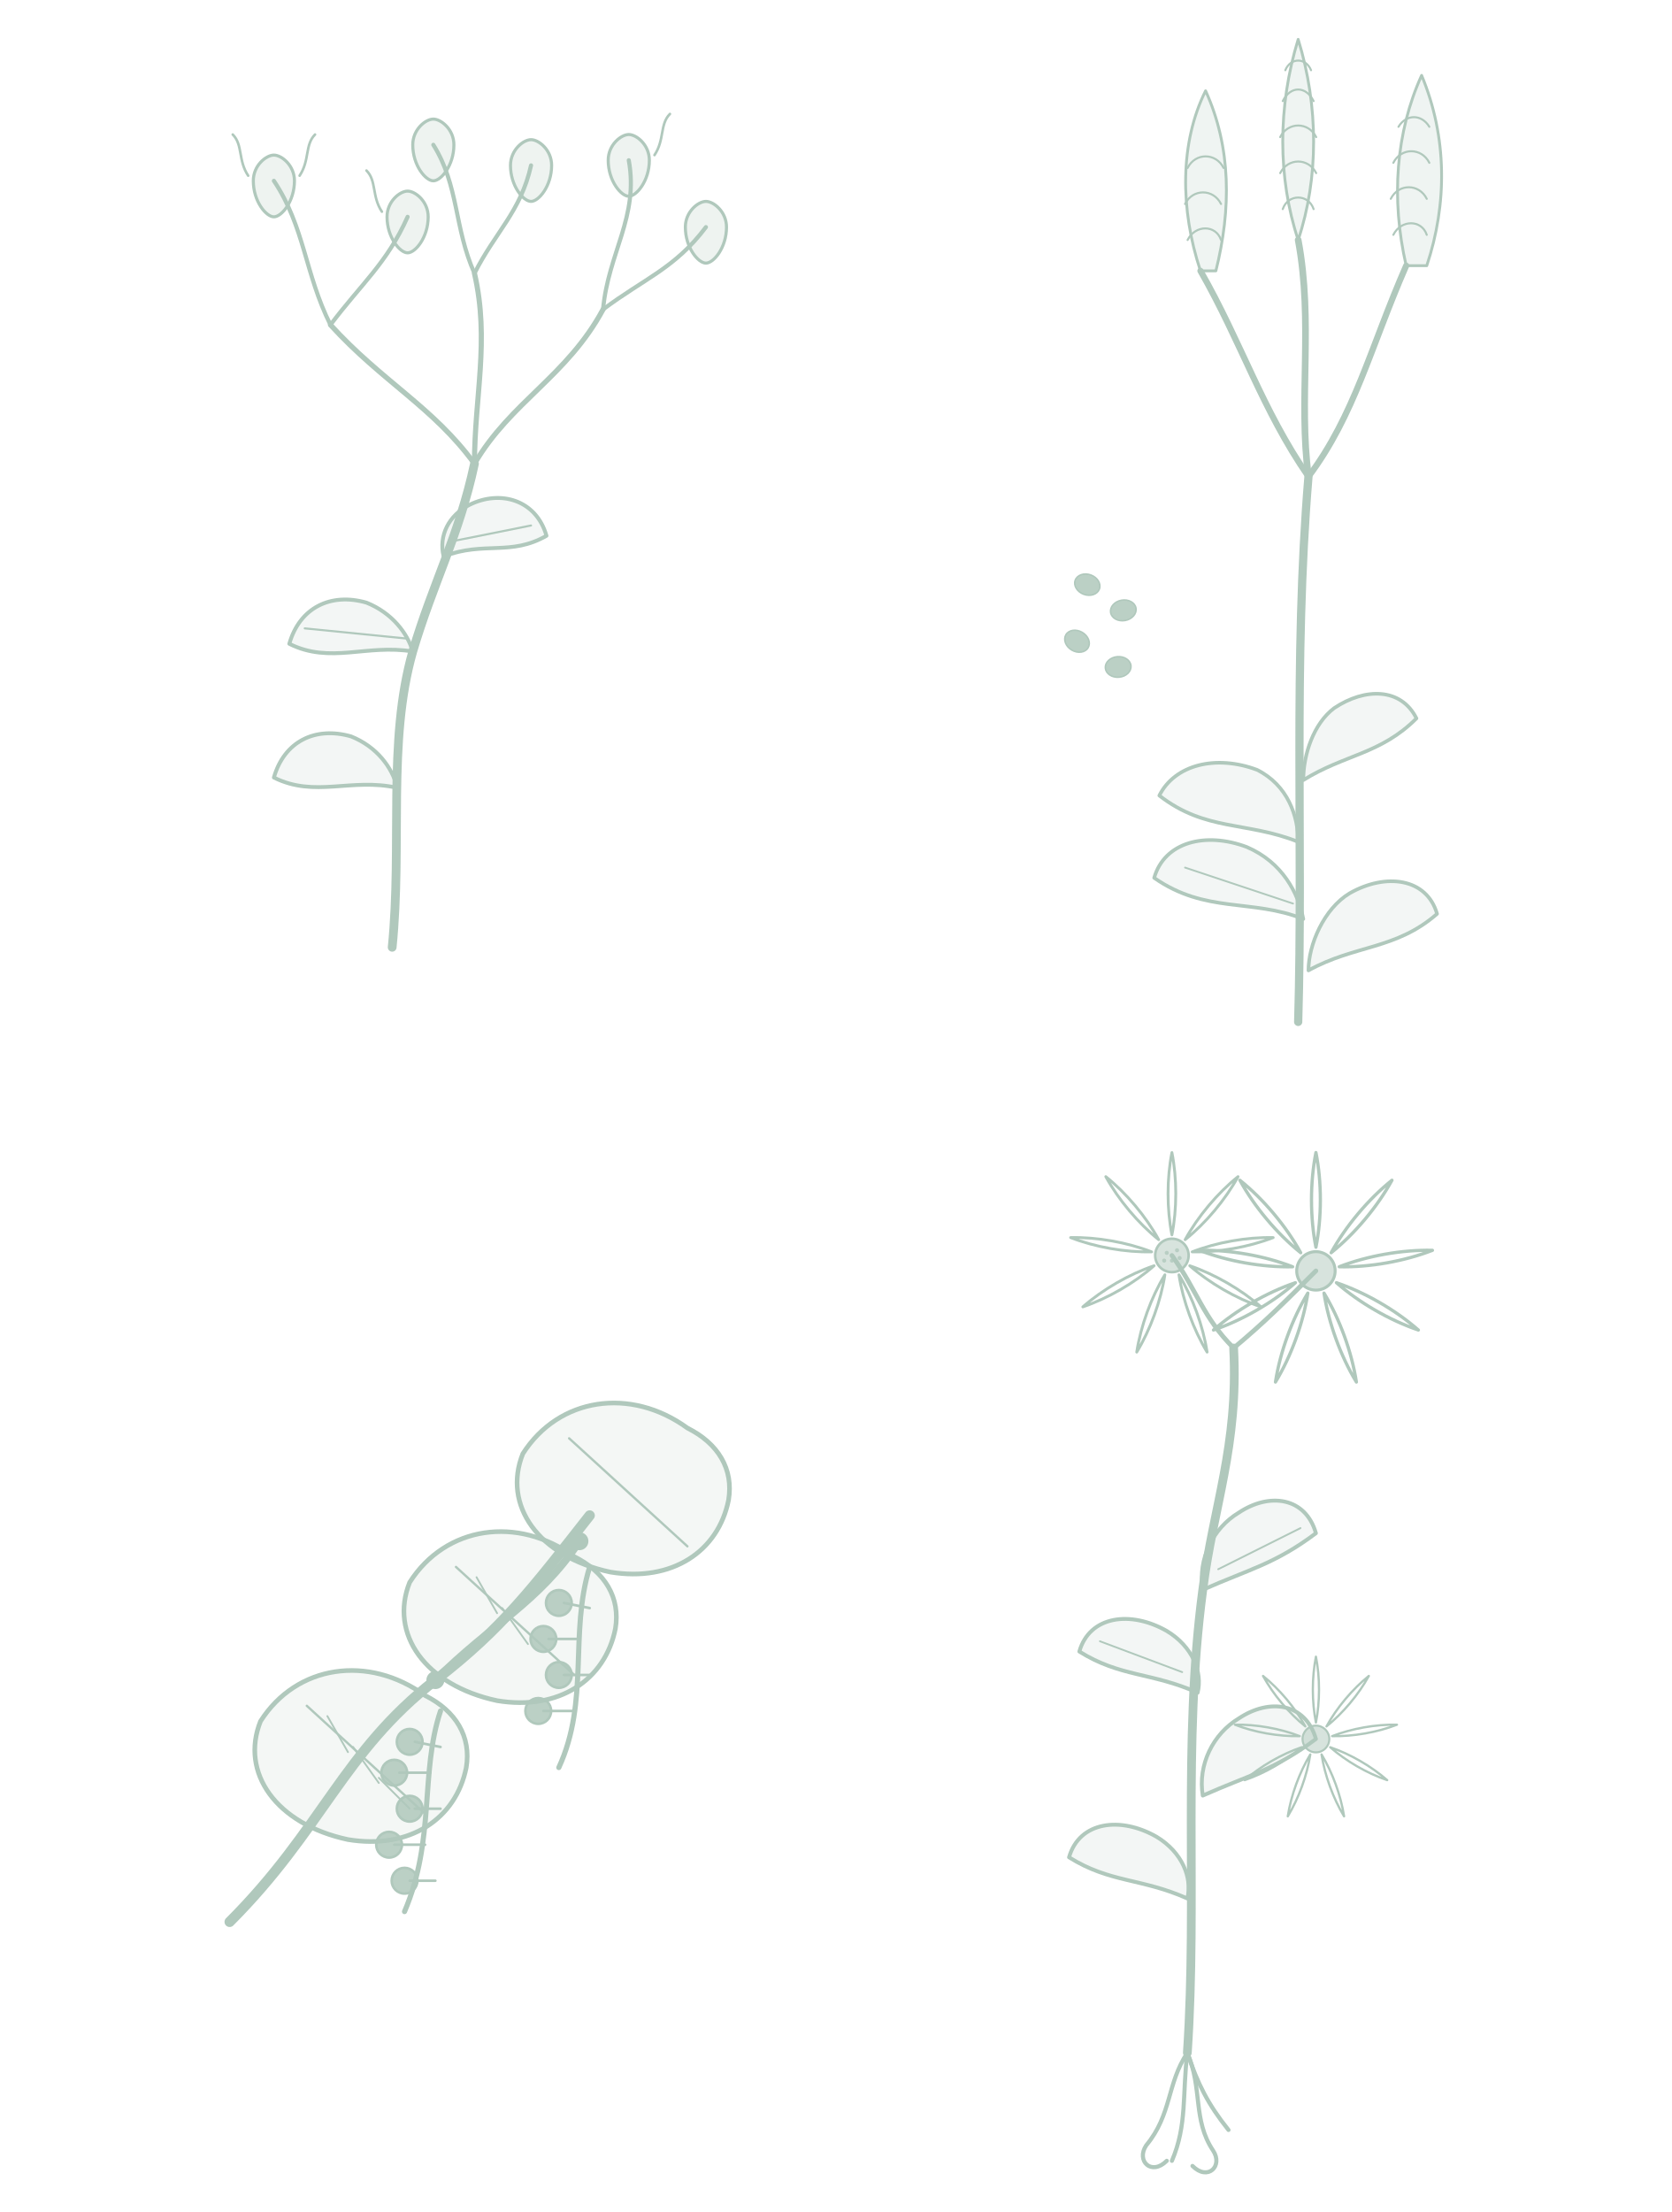
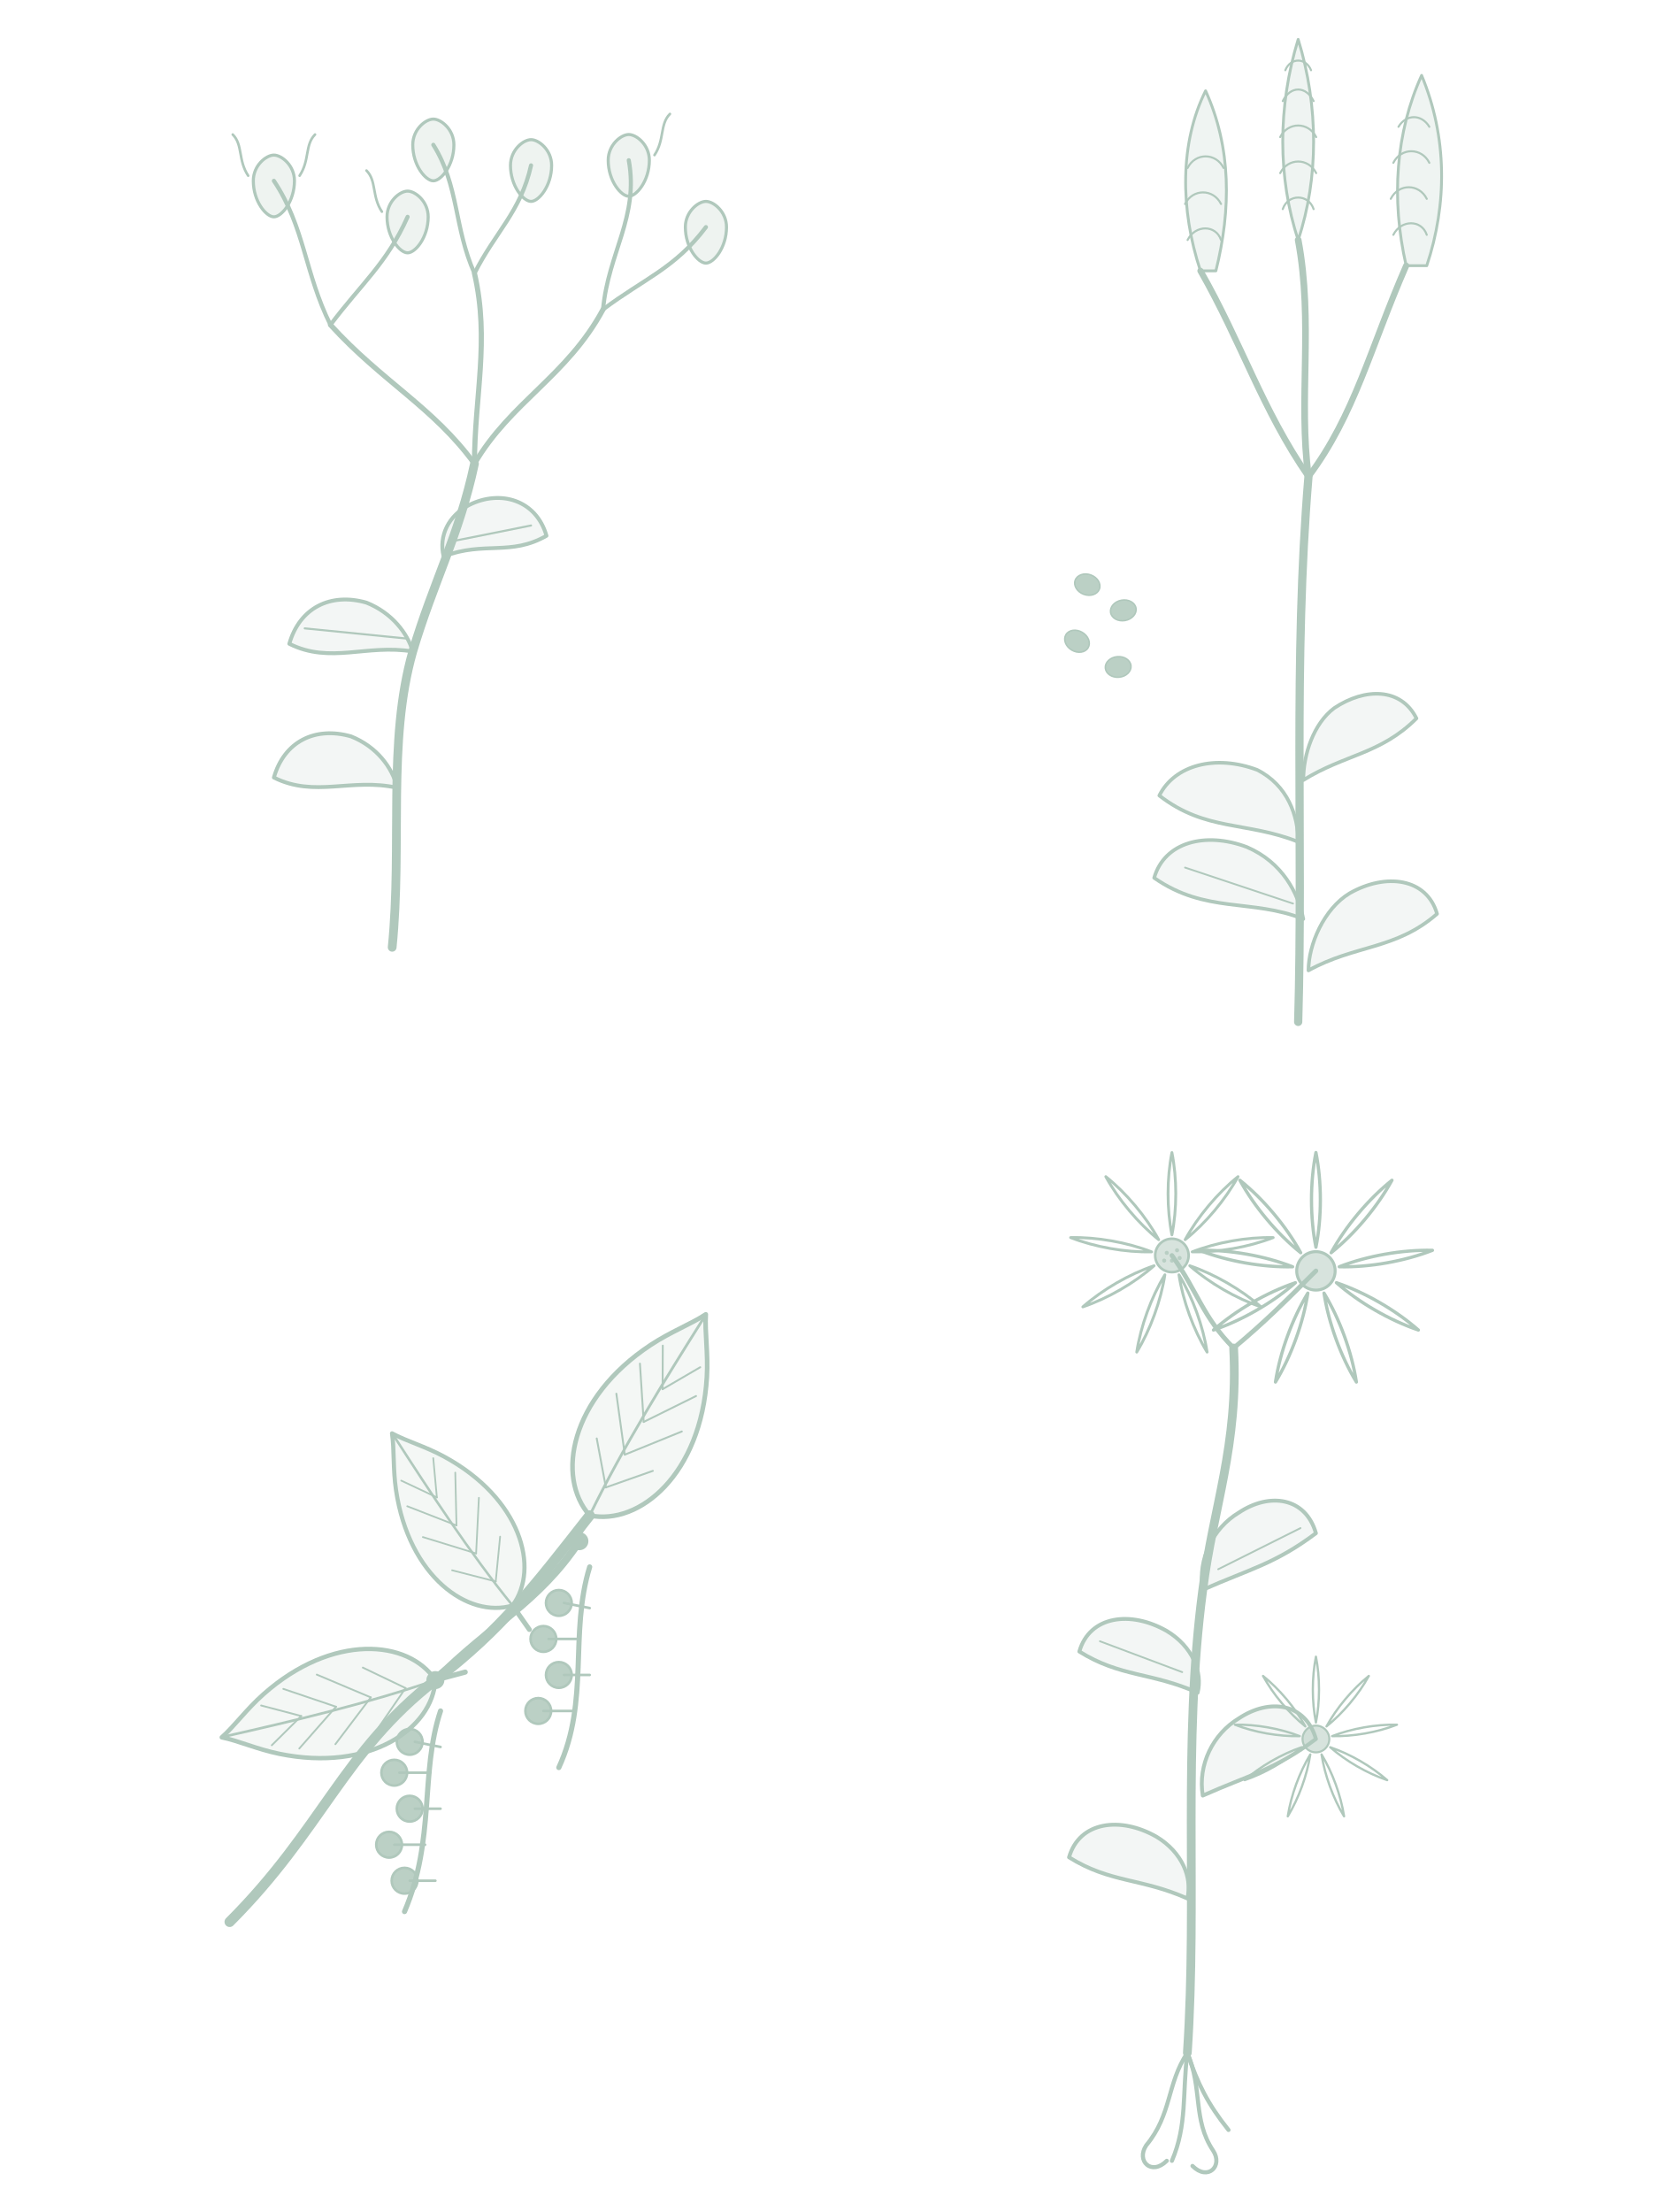
<svg xmlns="http://www.w3.org/2000/svg" viewBox="0 -60 650 860" width="650" height="860">
  <g fill="none" stroke="#2f6f4f" stroke-linecap="round" stroke-linejoin="round" opacity="0.38">
    <g transform="translate(94.5,-11.7)">
      <path d="M58 320 C62 280 56 240 66 205 C74 178 84 160 90 132" stroke-width="3.4" />
      <g stroke-width="1.5">
        <path d="M66 205 C48 202 34 210 18 202 C22 188 34 182 48 186 C58 190 64 198 66 205 Z" fill="#2f6f4f" fill-opacity="0.16" />
        <path d="M64 200 L24 196" stroke-width="0.8" />
        <path d="M78 168 C94 162 104 168 118 160 C114 146 100 142 88 148 C80 152 76 160 78 168 Z" fill="#2f6f4f" fill-opacity="0.16" />
        <path d="M82 162 L112 156" stroke-width="0.8" />
        <path d="M60 258 C42 254 28 262 12 254 C16 240 28 234 42 238 C52 242 58 250 60 258 Z" fill="#2f6f4f" fill-opacity="0.16" />
      </g>
      <path d="M90 132 C74 110 54 100 34 78" stroke-width="2" />
      <path d="M90 132 C104 108 126 98 140 72" stroke-width="2" />
      <path d="M90 132 C90 106 96 84 90 58" stroke-width="2" />
      <path d="M34 78 C24 58 24 40 12 22" stroke-width="1.6" />
      <path d="M34 78 C46 62 56 54 64 36" stroke-width="1.6" />
      <path d="M140 72 C142 50 154 36 150 14" stroke-width="1.6" />
      <path d="M140 72 C156 60 168 56 180 40" stroke-width="1.6" />
      <path d="M90 58 C82 40 84 24 74 8" stroke-width="1.6" />
      <path d="M90 58 C98 42 108 34 112 16" stroke-width="1.6" />
      <g stroke-width="1.2">
        <g transform="translate(12,22)">
          <path d="M-8 0 C-8 8 -3 14 0 14 C3 14 8 8 8 0 C8 -6 3 -10 0 -10 C-3 -10 -8 -6 -8 0 Z" fill="#2f6f4f" fill-opacity="0.22" />
          <path d="M-10 -2 C-14 -8 -12 -14 -16 -18" stroke-width="1" />
          <path d="M10 -2 C14 -8 12 -14 16 -18" stroke-width="1" />
        </g>
        <g transform="translate(64,36)">
          <path d="M-8 0 C-8 8 -3 14 0 14 C3 14 8 8 8 0 C8 -6 3 -10 0 -10 C-3 -10 -8 -6 -8 0 Z" fill="#2f6f4f" fill-opacity="0.22" />
          <path d="M-10 -2 C-14 -8 -12 -14 -16 -18" stroke-width="1" />
        </g>
        <g transform="translate(150,14)">
          <path d="M-8 0 C-8 8 -3 14 0 14 C3 14 8 8 8 0 C8 -6 3 -10 0 -10 C-3 -10 -8 -6 -8 0 Z" fill="#2f6f4f" fill-opacity="0.22" />
          <path d="M10 -2 C14 -8 12 -14 16 -18" stroke-width="1" />
        </g>
        <g transform="translate(180,40)">
          <path d="M-8 0 C-8 8 -3 14 0 14 C3 14 8 8 8 0 C8 -6 3 -10 0 -10 C-3 -10 -8 -6 -8 0 Z" fill="#2f6f4f" fill-opacity="0.22" />
        </g>
        <g transform="translate(74,8)">
          <path d="M-8 0 C-8 8 -3 14 0 14 C3 14 8 8 8 0 C8 -6 3 -10 0 -10 C-3 -10 -8 -6 -8 0 Z" fill="#2f6f4f" fill-opacity="0.22" />
        </g>
        <g transform="translate(112,16)">
          <path d="M-8 0 C-8 8 -3 14 0 14 C3 14 8 8 8 0 C8 -6 3 -10 0 -10 C-3 -10 -8 -6 -8 0 Z" fill="#2f6f4f" fill-opacity="0.22" />
        </g>
      </g>
    </g>
    <g transform="translate(458.8,17.3)">
      <path d="M46 320 C48 250 44 180 50 108" stroke-width="3.2" />
      <path d="M50 108 C46 78 52 48 46 16" stroke-width="2.6" />
      <path d="M50 108 C68 84 74 58 88 26" stroke-width="2.4" />
      <path d="M50 108 C32 82 24 56 8 28" stroke-width="2.4" />
      <g stroke-width="1.4">
        <path d="M48 280 C28 272 10 278 -10 264 C-6 250 10 246 26 252 C40 258 46 270 48 280 Z" fill="#2f6f4f" fill-opacity="0.16" />
        <path d="M44 274 L2 260" stroke-width="0.7" />
        <path d="M46 250 C26 242 10 246 -8 232 C-2 220 14 216 30 222 C42 228 46 240 46 250 Z" fill="#2f6f4f" fill-opacity="0.16" />
        <path d="M50 300 C68 290 84 292 100 278 C96 264 80 262 66 270 C56 276 50 290 50 300 Z" fill="#2f6f4f" fill-opacity="0.16" />
        <path d="M48 226 C64 216 78 216 92 202 C86 190 72 190 60 198 C52 204 48 216 48 226 Z" fill="#2f6f4f" fill-opacity="0.16" />
      </g>
      <g stroke-width="1.1">
        <path d="M46 16 C38 -8 38 -36 46 -62 C54 -36 54 -8 46 16 Z" fill="#2f6f4f" fill-opacity="0.2" />
        <path d="M40 4 C42 -2 50 -2 52 4" stroke-width="0.8" />
        <path d="M39 -10 C42 -16 50 -16 53 -10" stroke-width="0.8" />
        <path d="M39 -24 C42 -30 50 -30 53 -24" stroke-width="0.8" />
        <path d="M40 -38 C43 -44 49 -44 52 -38" stroke-width="0.8" />
        <path d="M41 -50 C43 -55 49 -55 51 -50" stroke-width="0.8" />
        <path d="M88 26 C82 0 84 -26 94 -48 C104 -24 104 2 96 26 Z" fill="#2f6f4f" fill-opacity="0.2" />
        <path d="M83 14 C86 8 94 8 96 14" stroke-width="0.8" />
        <path d="M82 0 C85 -6 93 -6 96 0" stroke-width="0.8" />
        <path d="M83 -14 C86 -20 94 -20 97 -14" stroke-width="0.8" />
        <path d="M85 -28 C88 -33 94 -33 97 -28" stroke-width="0.8" />
        <path d="M8 28 C0 4 0 -22 10 -42 C20 -20 20 4 14 28 Z" fill="#2f6f4f" fill-opacity="0.2" />
        <path d="M3 16 C6 10 14 10 16 16" stroke-width="0.8" />
        <path d="M2 2 C5 -4 13 -4 16 2" stroke-width="0.8" />
        <path d="M3 -12 C6 -18 14 -18 17 -12" stroke-width="0.8" />
      </g>
      <g fill="#2f6f4f" fill-opacity="0.85" stroke="#2f6f4f" stroke-width="0.6">
        <ellipse cx="-36" cy="150" rx="5" ry="4" transform="rotate(20 -36 150)" />
        <ellipse cx="-22" cy="160" rx="5" ry="4" transform="rotate(-10 -22 160)" />
        <ellipse cx="-40" cy="172" rx="5" ry="4" transform="rotate(30 -40 172)" />
        <ellipse cx="-24" cy="182" rx="5" ry="4" transform="rotate(-5 -24 182)" />
      </g>
    </g>
    <g transform="translate(69.3,367.2)">
      <path d="M20 320 C56 284 64 254 100 226 C126 206 138 190 160 162" stroke-width="4" />
      <path d="M100 226 C122 204 140 196 156 172" stroke-width="3" />
      <circle cx="100" cy="226" r="3" fill="#2f6f4f" />
      <circle cx="156" cy="172" r="3" fill="#2f6f4f" />
-       <g stroke-width="1.8">
-         <path d="M96 232 C74 216 46 220 32 242 C24 262 38 282 66 288 C90 292 108 280 112 260                  C114 248 108 238 96 232 Z" fill="#2f6f4f" fill-opacity="0.15" />
-         <path d="M50 236 L96 278" stroke-width="0.9" />
-         <path d="M58 240 L66 254" stroke-width="0.7" />
-         <path d="M68 252 L78 266" stroke-width="0.7" />
-         <path d="M78 264 L90 276" stroke-width="0.7" />
-         <path d="M154 178 C132 162 104 166 90 188 C82 208 96 228 124 234 C148 238 166 226 170 206                  C172 194 166 184 154 178 Z" fill="#2f6f4f" fill-opacity="0.15" />
-         <path d="M108 182 L154 224" stroke-width="0.9" />
-         <path d="M116 186 L124 200" stroke-width="0.7" />
-         <path d="M126 198 L136 212" stroke-width="0.7" />
-         <path d="M198 128 C176 112 148 116 134 138 C126 158 140 178 168 184 C192 188 210 176 214 156                  C216 144 210 134 198 128 Z" fill="#2f6f4f" fill-opacity="0.15" />
-         <path d="M152 132 L198 174" stroke-width="0.9" />
+       <g stroke-width="1.7">
+         <g transform="translate(100,226) rotate(165)">
+           <path d="M0 0 C6 -18 34 -28 66 -12 C74 -8 80 -3 86 0 C80 3 74 8 66 12 C34 28 6 18 0 0 Z" fill="#2f6f4f" fill-opacity="0.15" />
+           <path d="M-12 0 L0 0" stroke-width="2" />
+           <path d="M0 0 C28 -2 58 -1 84 0" stroke-width="1" />
+           <path d="M12 0 L26 -12 M26 0 L44 -14 M40 0 L58 -12 M54 0 L68 -8" stroke-width="0.7" />
+           <path d="M12 0 L26 12 M26 0 L44 14 M40 0 L58 12 M54 0 L68 8" stroke-width="0.7" />
+         </g>
+         <g transform="translate(130,197) rotate(235) scale(0.95)">
+           <path d="M0 0 C6 -18 34 -28 66 -12 C74 -8 80 -3 86 0 C80 3 74 8 66 12 C34 28 6 18 0 0 Z" fill="#2f6f4f" fill-opacity="0.15" />
+           <path d="M-12 0 L0 0" stroke-width="2" />
+           <path d="M0 0 C28 -2 58 -1 84 0" stroke-width="1" />
+           <path d="M12 0 L26 -12 M26 0 L44 -14 M40 0 L58 -12 M54 0 L68 -8" stroke-width="0.7" />
+           <path d="M12 0 L26 12 M26 0 L44 14 M40 0 L58 12 M54 0 L68 8" stroke-width="0.7" />
+         </g>
+         <g transform="translate(160,162) rotate(300) scale(1.05)">
+           <path d="M0 0 C6 -18 34 -28 66 -12 C74 -8 80 -3 86 0 C80 3 74 8 66 12 C34 28 6 18 0 0 Z" fill="#2f6f4f" fill-opacity="0.15" />
+           <path d="M-12 0 L0 0" stroke-width="2" />
+           <path d="M0 0 C28 -2 58 -1 84 0" stroke-width="1" />
+           <path d="M12 0 L26 -12 M26 0 L44 -14 M40 0 L58 -12 M54 0 L68 -8" stroke-width="0.7" />
+           <path d="M12 0 L26 12 M26 0 L44 14 M40 0 L58 12 M54 0 L68 8" stroke-width="0.7" />
+         </g>
      </g>
      <path d="M102 238 C94 262 100 288 88 316" stroke-width="2" />
      <g stroke-width="1">
        <path d="M92 250 L102 252" />
        <circle cx="90" cy="250" r="5" fill="#2f6f4f" fill-opacity="0.85" />
        <path d="M86 262 L98 262" />
        <circle cx="84" cy="262" r="5" fill="#2f6f4f" fill-opacity="0.85" />
        <path d="M92 276 L102 276" />
        <circle cx="90" cy="276" r="5" fill="#2f6f4f" fill-opacity="0.85" />
        <path d="M84 290 L96 290" />
        <circle cx="82" cy="290" r="5" fill="#2f6f4f" fill-opacity="0.85" />
        <path d="M90 304 L100 304" />
        <circle cx="88" cy="304" r="5" fill="#2f6f4f" fill-opacity="0.85" />
      </g>
      <path d="M160 182 C152 208 160 234 148 260" stroke-width="2" />
      <g stroke-width="1">
        <path d="M150 196 L160 198" />
        <circle cx="148" cy="196" r="5" fill="#2f6f4f" fill-opacity="0.85" />
        <path d="M144 210 L156 210" />
        <circle cx="142" cy="210" r="5" fill="#2f6f4f" fill-opacity="0.85" />
        <path d="M150 224 L160 224" />
        <circle cx="148" cy="224" r="5" fill="#2f6f4f" fill-opacity="0.85" />
        <path d="M142 238 L154 238" />
        <circle cx="140" cy="238" r="5" fill="#2f6f4f" fill-opacity="0.85" />
      </g>
    </g>
    <g transform="translate(417.7,418.1)">
      <path d="M44 320 C48 260 42 200 50 140 C54 108 64 84 62 46" stroke-width="3.4" />
      <g stroke-width="1.5">
        <path d="M50 140 C68 132 78 130 94 118 C90 104 76 102 64 110 C54 116 48 128 50 140 Z" fill="#2f6f4f" fill-opacity="0.16" />
        <path d="M56 132 L88 116" stroke-width="0.7" />
        <path d="M48 180 C30 172 18 174 2 164 C6 150 22 148 36 156 C46 162 50 172 48 180 Z" fill="#2f6f4f" fill-opacity="0.16" />
        <path d="M42 172 L10 160" stroke-width="0.7" />
        <path d="M50 220 C68 212 78 210 94 198 C90 184 76 182 64 190 C54 196 48 208 50 220 Z" fill="#2f6f4f" fill-opacity="0.16" />
        <path d="M44 260 C26 252 14 254 -2 244 C2 230 18 228 32 236 C42 242 46 252 44 260 Z" fill="#2f6f4f" fill-opacity="0.16" />
      </g>
      <path d="M62 46 C50 34 48 24 38 10" stroke-width="1.8" />
      <path d="M62 46 C74 36 82 28 94 16" stroke-width="1.8" />
      <g>
        <g transform="translate(38,10)">
          <g stroke-width="1.1">
            <path d="M0 -8 C-2 -18 -2 -30 0 -40 C2 -30 2 -18 0 -8 Z" />
            <path d="M0 -8 C-2 -18 -2 -30 0 -40 C2 -30 2 -18 0 -8 Z" transform="rotate(40)" />
            <path d="M0 -8 C-2 -18 -2 -30 0 -40 C2 -30 2 -18 0 -8 Z" transform="rotate(80)" />
            <path d="M0 -8 C-2 -18 -2 -30 0 -40 C2 -30 2 -18 0 -8 Z" transform="rotate(120)" />
            <path d="M0 -8 C-2 -18 -2 -30 0 -40 C2 -30 2 -18 0 -8 Z" transform="rotate(160)" />
            <path d="M0 -8 C-2 -18 -2 -30 0 -40 C2 -30 2 -18 0 -8 Z" transform="rotate(200)" />
            <path d="M0 -8 C-2 -18 -2 -30 0 -40 C2 -30 2 -18 0 -8 Z" transform="rotate(240)" />
            <path d="M0 -8 C-2 -18 -2 -30 0 -40 C2 -30 2 -18 0 -8 Z" transform="rotate(280)" />
            <path d="M0 -8 C-2 -18 -2 -30 0 -40 C2 -30 2 -18 0 -8 Z" transform="rotate(320)" />
          </g>
          <circle r="6.5" fill="#2f6f4f" fill-opacity="0.5" stroke-width="1" />
          <g fill="#2f6f4f" stroke="none" opacity="0.8">
            <circle cx="-2" cy="-1" r="0.8" />
            <circle cx="2" cy="-2" r="0.8" />
            <circle cx="0" cy="2" r="0.8" />
            <circle cx="-3" cy="2" r="0.8" />
            <circle cx="3" cy="1" r="0.8" />
          </g>
        </g>
        <g transform="translate(94,16) scale(1.15)">
          <g stroke-width="1.1">
            <path d="M0 -8 C-2 -18 -2 -30 0 -40 C2 -30 2 -18 0 -8 Z" />
            <path d="M0 -8 C-2 -18 -2 -30 0 -40 C2 -30 2 -18 0 -8 Z" transform="rotate(40)" />
            <path d="M0 -8 C-2 -18 -2 -30 0 -40 C2 -30 2 -18 0 -8 Z" transform="rotate(80)" />
            <path d="M0 -8 C-2 -18 -2 -30 0 -40 C2 -30 2 -18 0 -8 Z" transform="rotate(120)" />
            <path d="M0 -8 C-2 -18 -2 -30 0 -40 C2 -30 2 -18 0 -8 Z" transform="rotate(160)" />
            <path d="M0 -8 C-2 -18 -2 -30 0 -40 C2 -30 2 -18 0 -8 Z" transform="rotate(200)" />
            <path d="M0 -8 C-2 -18 -2 -30 0 -40 C2 -30 2 -18 0 -8 Z" transform="rotate(240)" />
            <path d="M0 -8 C-2 -18 -2 -30 0 -40 C2 -30 2 -18 0 -8 Z" transform="rotate(280)" />
            <path d="M0 -8 C-2 -18 -2 -30 0 -40 C2 -30 2 -18 0 -8 Z" transform="rotate(320)" />
          </g>
          <circle r="6.5" fill="#2f6f4f" fill-opacity="0.5" stroke-width="1" />
        </g>
        <g transform="translate(94,198) scale(0.8)">
          <g stroke-width="1.1">
            <path d="M0 -8 C-2 -18 -2 -30 0 -40 C2 -30 2 -18 0 -8 Z" />
            <path d="M0 -8 C-2 -18 -2 -30 0 -40 C2 -30 2 -18 0 -8 Z" transform="rotate(40)" />
            <path d="M0 -8 C-2 -18 -2 -30 0 -40 C2 -30 2 -18 0 -8 Z" transform="rotate(80)" />
            <path d="M0 -8 C-2 -18 -2 -30 0 -40 C2 -30 2 -18 0 -8 Z" transform="rotate(120)" />
            <path d="M0 -8 C-2 -18 -2 -30 0 -40 C2 -30 2 -18 0 -8 Z" transform="rotate(160)" />
            <path d="M0 -8 C-2 -18 -2 -30 0 -40 C2 -30 2 -18 0 -8 Z" transform="rotate(200)" />
            <path d="M0 -8 C-2 -18 -2 -30 0 -40 C2 -30 2 -18 0 -8 Z" transform="rotate(240)" />
            <path d="M0 -8 C-2 -18 -2 -30 0 -40 C2 -30 2 -18 0 -8 Z" transform="rotate(280)" />
            <path d="M0 -8 C-2 -18 -2 -30 0 -40 C2 -30 2 -18 0 -8 Z" transform="rotate(320)" />
          </g>
          <circle r="6.5" fill="#2f6f4f" fill-opacity="0.5" stroke-width="1" />
        </g>
      </g>
      <g stroke-width="1.6">
        <path d="M44 320 C36 332 38 344 28 356 C24 362 30 368 36 362" />
        <path d="M44 320 C50 334 46 346 54 358 C58 364 52 370 46 364" />
        <path d="M44 320 C42 336 44 348 38 362" />
        <path d="M44 320 C48 332 52 340 60 350" />
      </g>
    </g>
  </g>
</svg>
